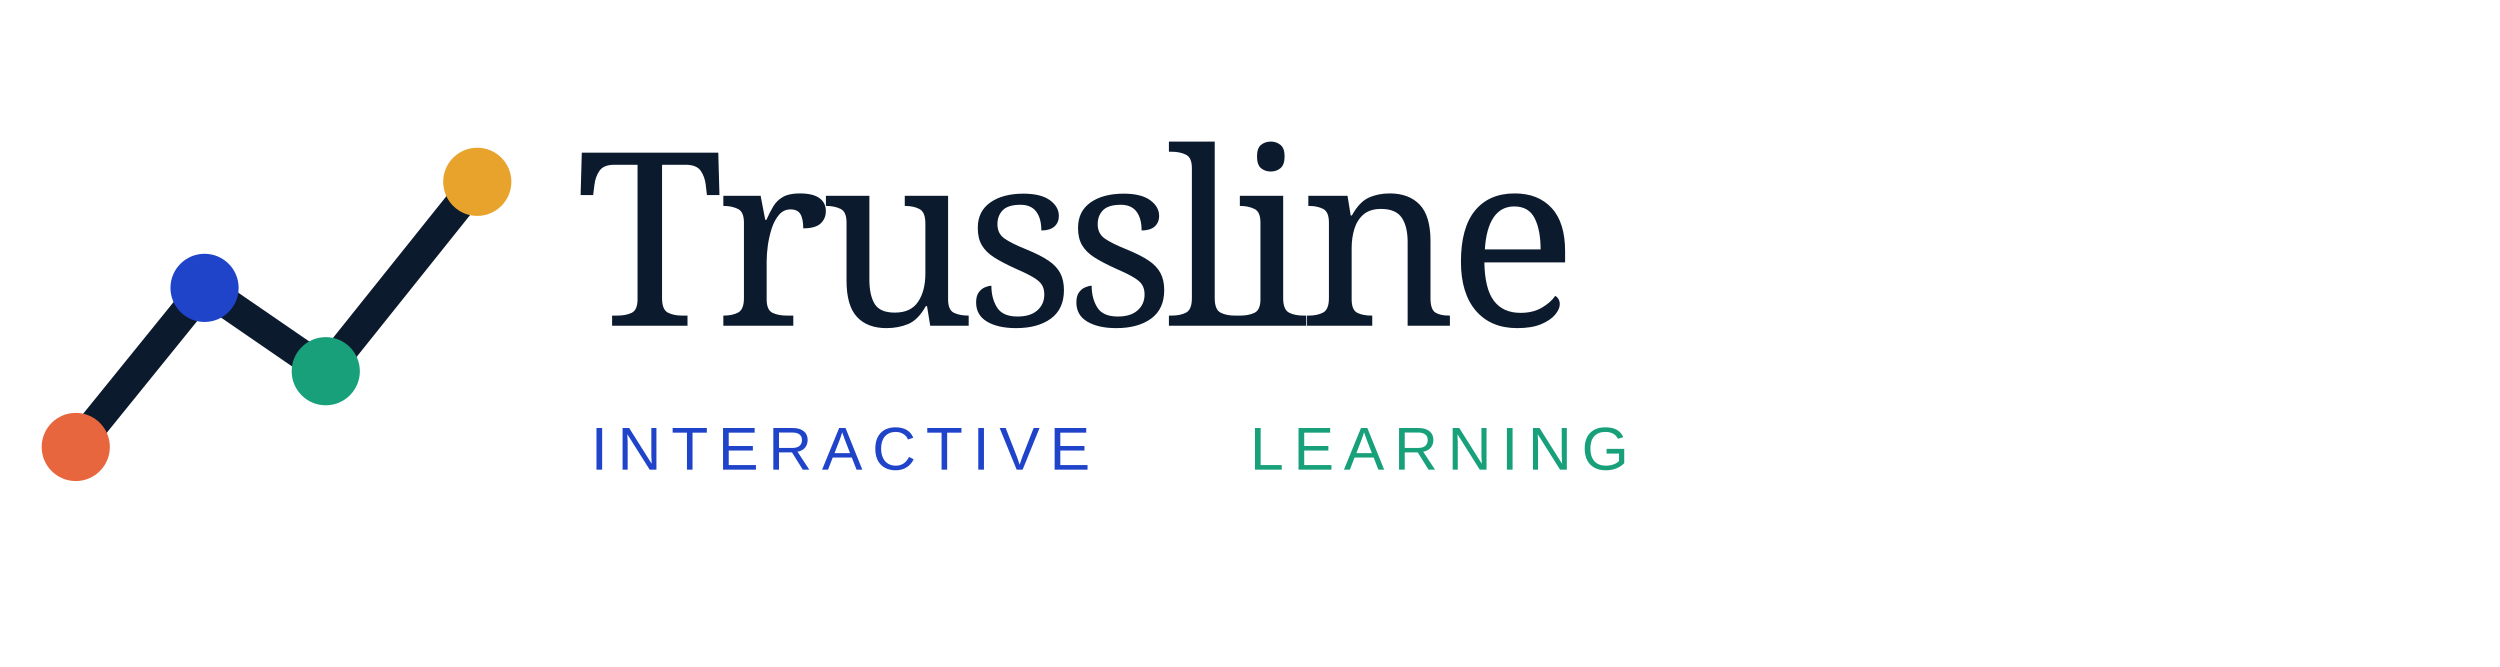
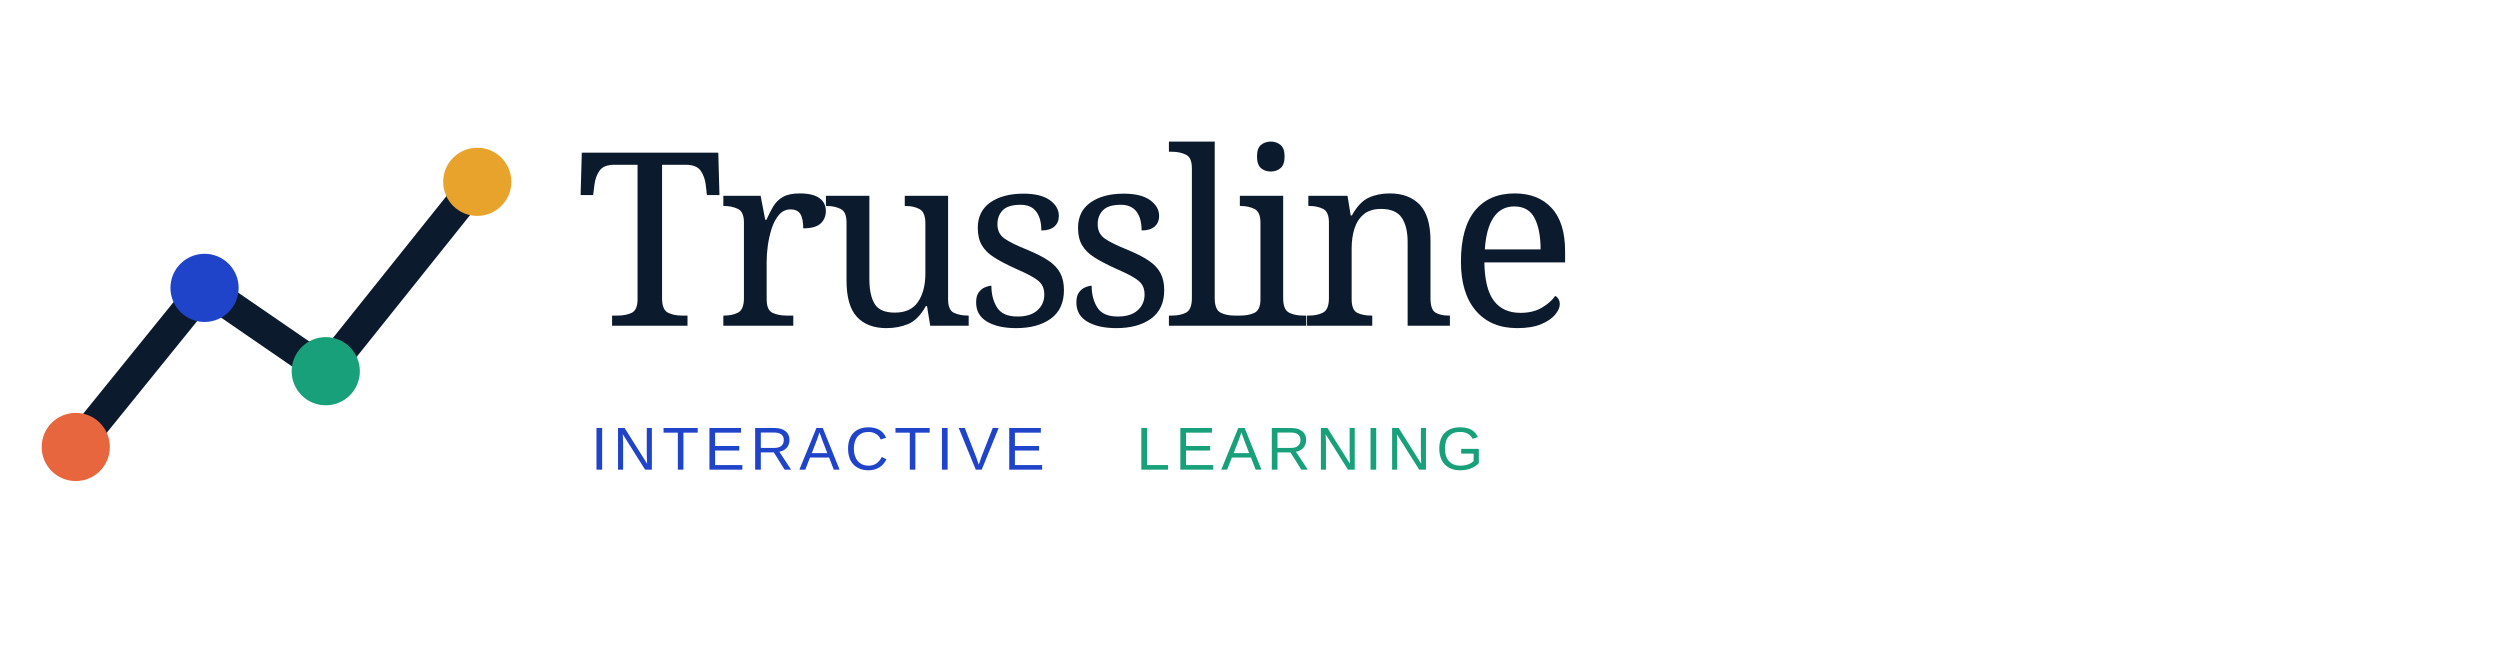
<svg xmlns="http://www.w3.org/2000/svg" viewBox="0 0 330 88" role="img" aria-labelledby="title desc">
  <g transform="translate(5 16)" fill="none" stroke="#0C1A2E" stroke-linecap="round" stroke-linejoin="round">
    <path d="M5 43 22 22l16 11L58 8" stroke-width="4" />
    <circle cx="5" cy="43" r="4.5" fill="#E8663D" stroke="none" />
    <circle cx="22" cy="22" r="4.5" fill="#1F44C9" stroke="none" />
    <circle cx="38" cy="33" r="4.5" fill="#17A07A" stroke="none" />
    <circle cx="58" cy="8" r="4.5" fill="#E8A32D" stroke="none" />
  </g>
  <text x="76" y="43" fill="#0C1A2E" font-family="Fraunces, Georgia, serif" font-size="32" font-weight="400" letter-spacing="-1.2">Trussline</text>
-   <text x="78" y="62" fill="#1F44C9" font-family="'JetBrains Mono', Arial, sans-serif" font-size="8" font-weight="500" letter-spacing="1.3">INTERACTIVE</text>
-   <text x="165" y="62" fill="#17A07A" font-family="'JetBrains Mono', Arial, sans-serif" font-size="8" font-weight="500" letter-spacing="1.3">LEARNING</text>
+   <text x="78" y="62" fill="#1F44C9" font-family="'JetBrains Mono', Arial, sans-serif" font-size="8" font-weight="500" letter-spacing=".7">INTERACTIVE</text>
+   <text x="150" y="62" fill="#17A07A" font-family="'JetBrains Mono', Arial, sans-serif" font-size="8" font-weight="500" letter-spacing=".7">LEARNING</text>
</svg>
